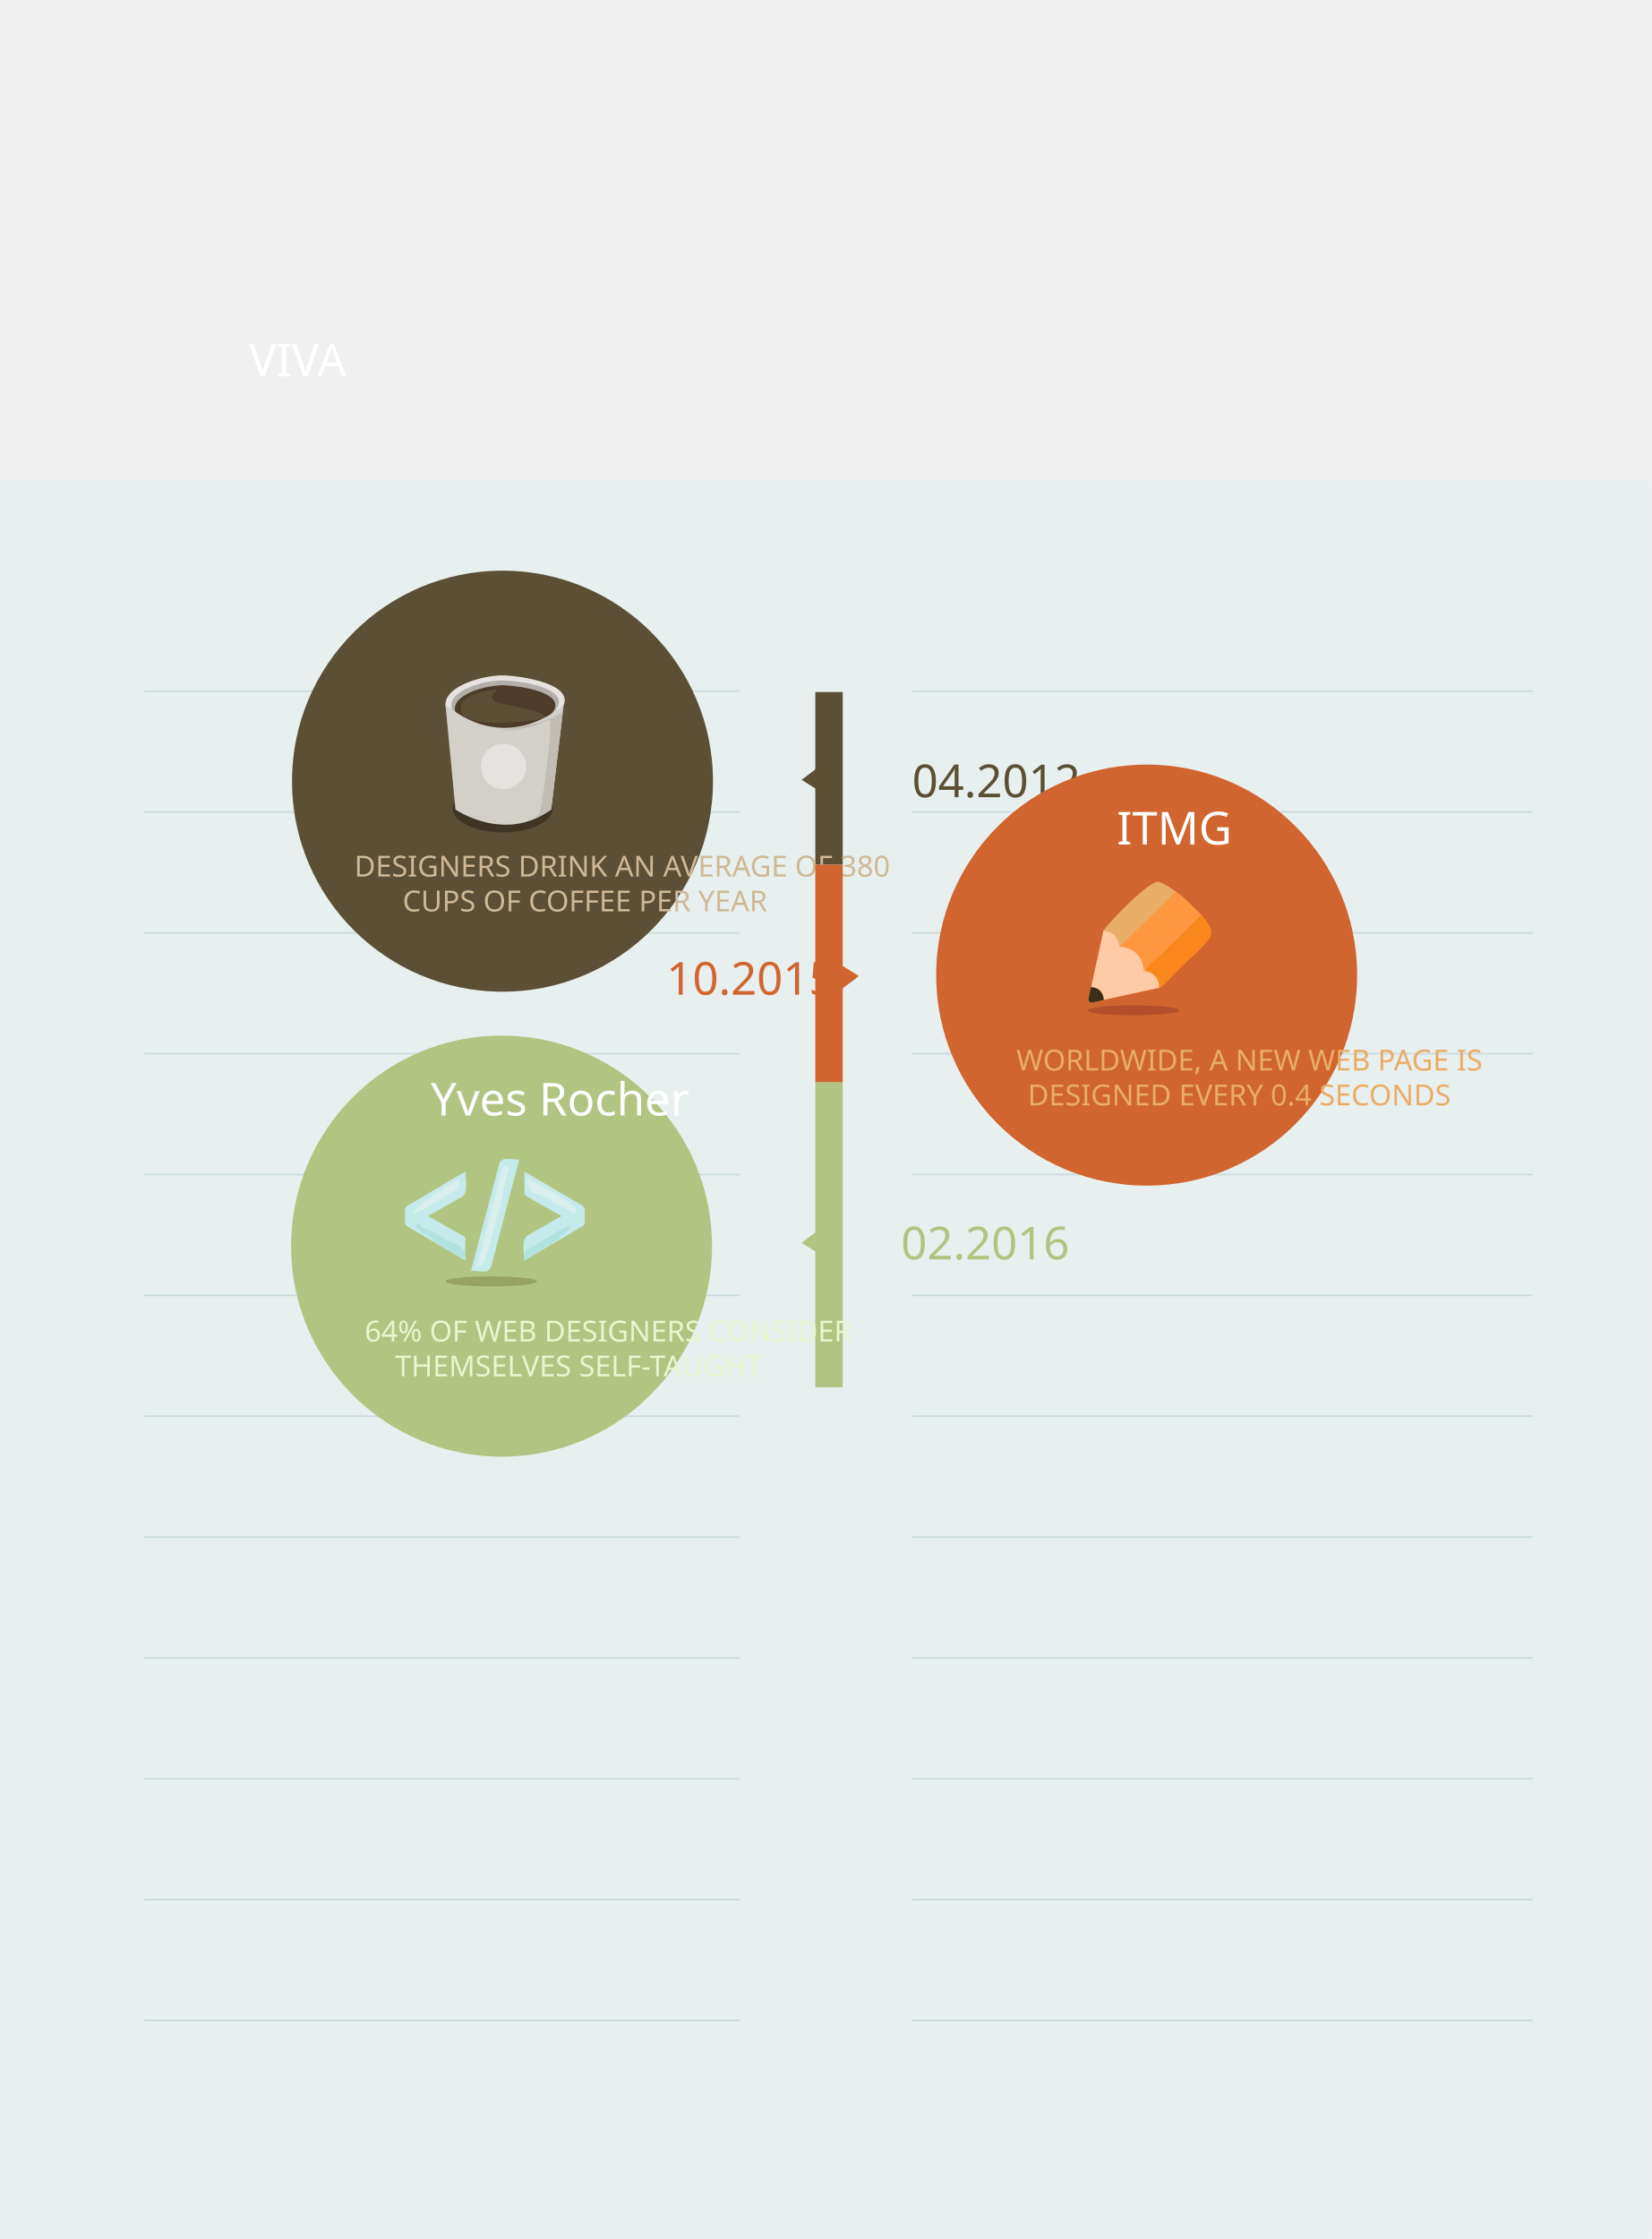
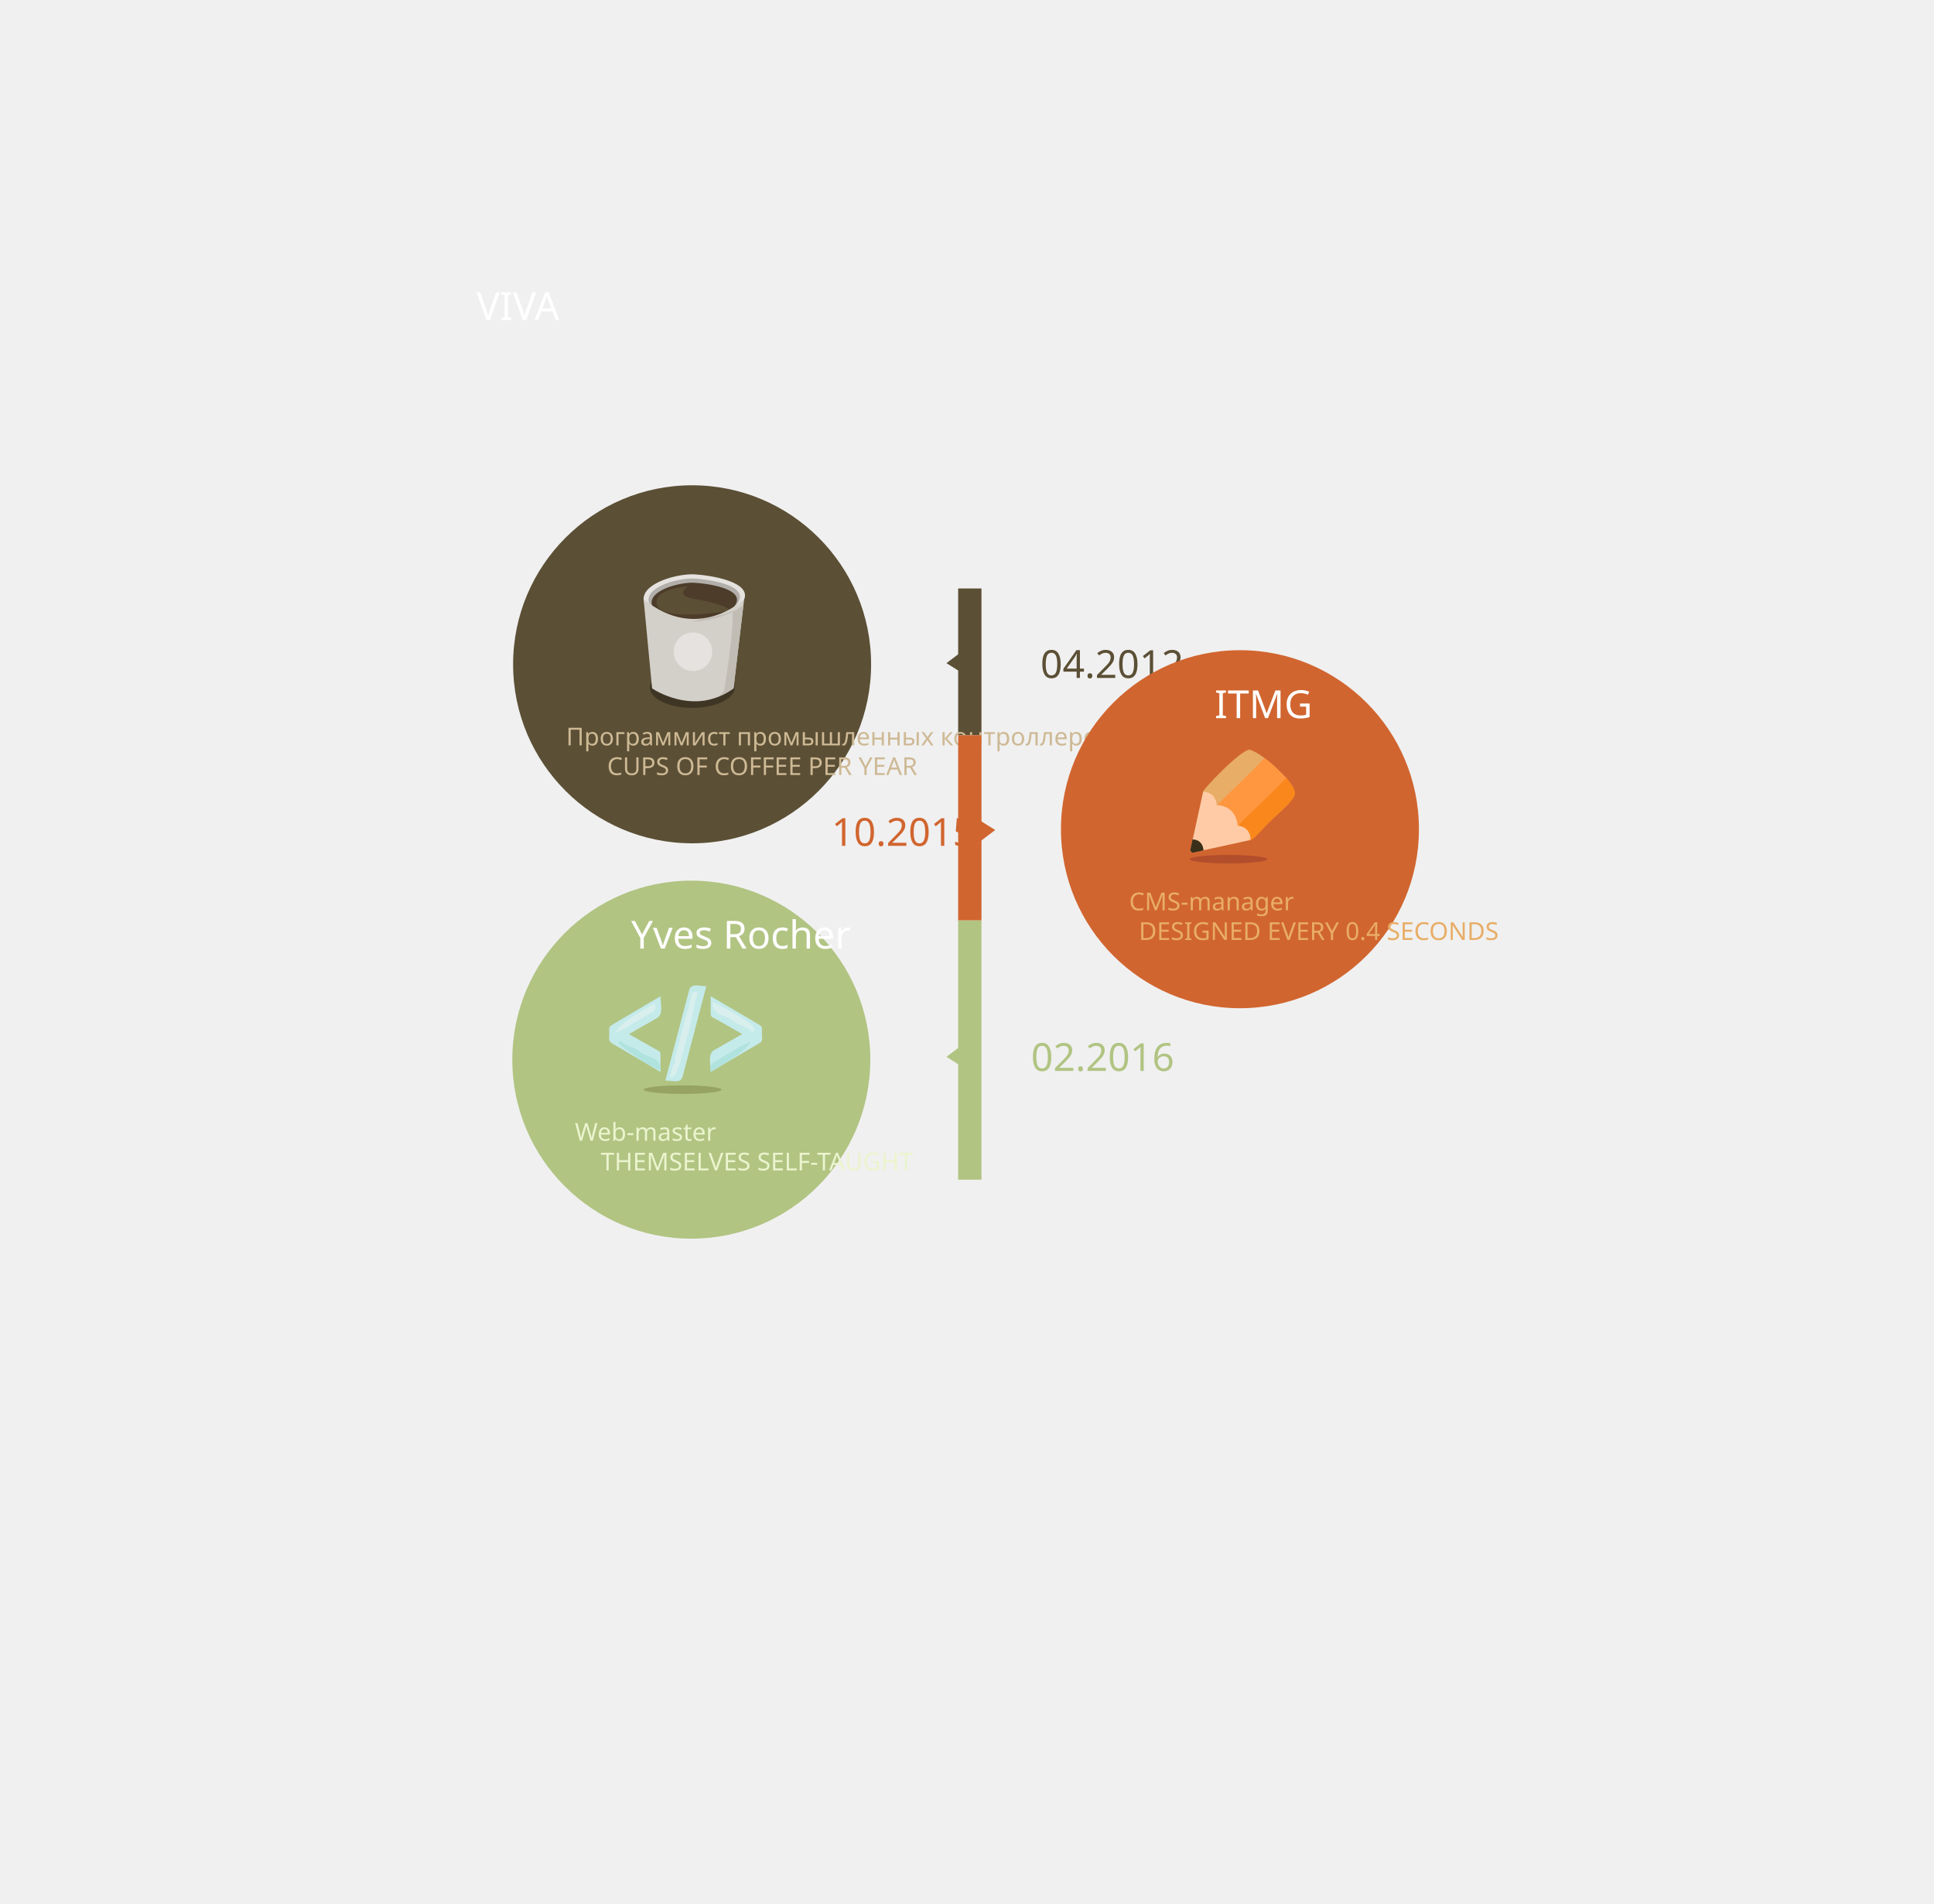
- <svg xmlns="http://www.w3.org/2000/svg" version="1.1" id="InteractiveSVG" x="0px" y="0px" width="1024px" height="1388px" viewBox="0 0 1024 1388" enable-background="new 0 0 1024 1388" xml:space="preserve">
-   <g id="background">
-     <rect y="297.986" fill="#E8EFEF" width="1023.91" height="1090" />
-     <g>
-       <line fill="none" stroke="#CADBDD" stroke-miterlimit="10" x1="950.369" y1="1252.486" x2="565.455" y2="1252.486" />
-       <line fill="none" stroke="#CADBDD" stroke-miterlimit="10" x1="950.369" y1="1177.577" x2="565.455" y2="1177.577" />
-       <line fill="none" stroke="#CADBDD" stroke-miterlimit="10" x1="950.369" y1="1102.668" x2="565.455" y2="1102.668" />
-       <line fill="none" stroke="#CADBDD" stroke-miterlimit="10" x1="950.369" y1="1027.758" x2="565.455" y2="1027.758" />
-       <line fill="none" stroke="#CADBDD" stroke-miterlimit="10" x1="950.369" y1="952.85" x2="565.455" y2="952.85" />
-       <line fill="none" stroke="#CADBDD" stroke-miterlimit="10" x1="950.369" y1="877.94" x2="565.455" y2="877.94" />
-       <line fill="none" stroke="#CADBDD" stroke-miterlimit="10" x1="950.369" y1="803.031" x2="565.455" y2="803.031" />
-       <line fill="none" stroke="#CADBDD" stroke-miterlimit="10" x1="950.369" y1="728.123" x2="565.455" y2="728.122" />
-       <line fill="none" stroke="#CADBDD" stroke-miterlimit="10" x1="950.369" y1="653.214" x2="565.455" y2="653.214" />
-       <line fill="none" stroke="#CADBDD" stroke-miterlimit="10" x1="950.369" y1="578.305" x2="565.455" y2="578.305" />
-       <line fill="none" stroke="#CADBDD" stroke-miterlimit="10" x1="950.369" y1="503.396" x2="565.455" y2="503.396" />
-       <line fill="none" stroke="#CADBDD" stroke-miterlimit="10" x1="950.369" y1="428.486" x2="565.455" y2="428.486" />
-     </g>
-     <g>
-       <line fill="none" stroke="#CADBDD" stroke-miterlimit="10" x1="458.454" y1="1252.486" x2="89.467" y2="1252.486" />
-       <line fill="none" stroke="#CADBDD" stroke-miterlimit="10" x1="458.454" y1="1177.577" x2="89.467" y2="1177.577" />
-       <line fill="none" stroke="#CADBDD" stroke-miterlimit="10" x1="458.454" y1="1102.668" x2="89.467" y2="1102.668" />
-       <line fill="none" stroke="#CADBDD" stroke-miterlimit="10" x1="458.454" y1="1027.758" x2="89.467" y2="1027.758" />
-       <line fill="none" stroke="#CADBDD" stroke-miterlimit="10" x1="458.454" y1="952.85" x2="89.467" y2="952.85" />
-       <line fill="none" stroke="#CADBDD" stroke-miterlimit="10" x1="458.454" y1="877.94" x2="89.467" y2="877.94" />
-       <line fill="none" stroke="#CADBDD" stroke-miterlimit="10" x1="458.454" y1="803.031" x2="89.467" y2="803.031" />
-       <line fill="none" stroke="#CADBDD" stroke-miterlimit="10" x1="458.454" y1="728.122" x2="89.467" y2="728.122" />
-       <line fill="none" stroke="#CADBDD" stroke-miterlimit="10" x1="458.454" y1="653.214" x2="89.467" y2="653.214" />
-       <line fill="none" stroke="#CADBDD" stroke-miterlimit="10" x1="458.454" y1="578.305" x2="89.467" y2="578.305" />
-       <line fill="none" stroke="#CADBDD" stroke-miterlimit="10" x1="458.454" y1="503.396" x2="89.467" y2="503.396" />
-       <line fill="none" stroke="#CADBDD" stroke-miterlimit="10" x1="458.454" y1="428.486" x2="89.467" y2="428.486" />
-     </g>
-   </g>
+ <svg xmlns="http://www.w3.org/2000/svg" version="1.1" id="InteractiveSVG" x="0px" y="0px" width="1024px" height="1008px" viewBox="0 0 1024 1388" enable-background="new 0 0 1024 1388" xml:space="preserve">
  <g id="timeline">
    <g id="viva">
      <rect x="505.545" y="429" fill="#5B4F35" width="17" height="107" />
      <polyline fill="#5B4F35" points="509.334,474.132 497.023,483.456 514.566,494.415   " />
      <g>
        <text transform="matrix(1 0 0 1 565.5449 494.2139)" fill="#5B4F35" font-family="'LeagueGothic'" font-size="28.225">04.2012</text>
      </g>
      <g id="viva-badge">
        <circle fill="#5B4F35" cx="311.581" cy="484.273" r="130.5" />
        <g id="viva-title">
          <text transform="matrix(1 0 0 1 154.416 233.2793)" fill="#FFFFFF" font-family="'LeagueGothic'" font-size="28.225">VIVA</text>
        </g>
        <g id="viva-details">
          <g id="viva-icon">
            <path fill="#E5E2DF" d="M309.772,453.977c0,0-33.564-4.988-33.564-17.213c0-12.221,25.302-18.59,36.662-18.069       c11.36,0.517,43.72,5.336,36.146,19.447C341.443,452.255,309.772,453.977,309.772,453.977z" />
            <ellipse fill="#3F3524" cx="311.706" cy="501.148" rx="31" ry="14.875" />
            <path fill="#B2AFAB" d="M310.105,452.25c0,0-30.283-4.311-30.283-14.859c0-10.551,22.829-16.049,33.078-15.603       c10.249,0.446,39.441,4.604,32.608,16.791C338.68,450.765,310.105,452.25,310.105,452.25z" />
            <path fill="#4C3C29" d="M310.308,453.28c0,0-28.29-4.025-28.29-13.881c0-9.856,21.327-14.993,30.902-14.576       c9.575,0.417,36.85,4.304,30.466,15.687S310.308,453.28,310.308,453.28z" />
            <path fill="#5B4F35" d="M308.74,427.438c0,0-25.475,1.38-22.893,13.081c2.582,11.704,40.105,6.717,49.572,5.164       c9.467-1.55-7.717-6.643-23.194-9.261C298.425,434.088,308.74,427.438,308.74,427.438z" />
            <path fill="#D3CFC9" d="M276.208,436.764l6.196,65.063c0,0,30.466,21.171,59.383,0l7.746-65.063       C349.533,436.764,315.969,469.295,276.208,436.764z" />
            <path fill="#C1BCB4" d="M310.547,453.029c0,0,21.171,0.671,38.47-11.932l-7.229,60.729c0,0-12.646,9.253-27.624,9.398       c0,0,19.362-0.71,20.911-8.714s9.145-60.402,4.815-56.801C336.796,448.297,310.547,453.029,310.547,453.029z" />
            <circle fill="#E5E2DF" cx="312.225" cy="475.104" r="14.071" />
          </g>
          <rect x="219.11" y="530.174" fill="none" width="187" height="68" />
-           <text transform="matrix(1 0 0 1 219.7134 543.4023)" fill="#CEB995" font-family="'LeagueGothic'" font-size="18">DESIGNERS DRINK AN AVERAGE OF 380 </text>
+           <text transform="matrix(1 0 0 1 219.7134 543.4023)" fill="#CEB995" font-family="'LeagueGothic'" font-size="18">Программист промышленных контроллеров </text>
          <text transform="matrix(1 0 0 1 249.6372 565.0039)" fill="#CEB995" font-family="'LeagueGothic'" font-size="18">CUPS OF COFFEE PER YEAR</text>
        </g>
      </g>
    </g>
    <g id="itmg">
      <rect x="505.545" y="536" fill="#D1652F" width="17" height="135" />
      <polyline fill="#D1652F" points="520.256,614.415 532.566,605.092 515.023,594.132   " />
      <text transform="matrix(1 0 0 1 413.2793 616.6328)" fill="#D1652F" font-family="'LeagueGothic'" font-size="28.225">10.2015</text>
      <g id="itmg-badge">
        <circle fill="#D1652F" cx="711" cy="604.5" r="130.5" />
        <g id="itmg-title">
          <text transform="matrix(1 0 0 1 692.4639 523.5059)" fill="#FFFFFF" font-family="'LeagueGothic'" font-size="28.225">ITMG</text>
        </g>
        <g id="itmg-details">
          <rect x="616.468" y="650.4" fill="none" width="187" height="68" />
-           <text transform="matrix(1 0 0 1 630.1738 663.6289)" fill="#E8AD67" font-family="'LeagueGothic'" font-size="18">WORLDWIDE, A NEW WEB PAGE IS </text>
+           <text transform="matrix(1 0 0 1 630.1738 663.6289)" fill="#E8AD67" font-family="'LeagueGothic'" font-size="18">CMS-manager </text>
          <text transform="matrix(1 0 0 1 637.2568 685.2305)" fill="#E8AD67" font-family="'LeagueGothic'" font-size="18">DESIGNED EVERY 0.4 SECONDS</text>
          <g>
            <ellipse fill="#B24E2B" cx="702.667" cy="626.357" rx="28.333" ry="3.108" />
            <path fill="#E8AD67" d="M747.848,571.088c-1.031-1.348-2.066-2.696-3.104-4.044c-0.12-0.09-0.126-0.073-0.021,0.049       c-6.992-6.938-16.916-17.188-26.563-20.604c-6.818,0.049-34.996,29.881-34.142,30.987c3.136,4.072,7.953,7.688,11.637,11.258       c6.826,6.612,14.438,18.08,22.894,22.438c1.931,0.993,13.041-11.333,14.405-12.698       C740.178,591.256,756.135,581.434,747.848,571.088C746.795,569.753,748.896,572.398,747.848,571.088z" />
            <path fill="#E8AD67" d="M747.744,565.267c-0.063-0.094-0.163-0.25-0.324-0.492C747.55,564.969,747.67,565.153,747.744,565.267z       " />
            <path fill="#FFCBA6" d="M674.914,620.213c0.208,0.291,0.407,0.587,0.604,0.885c0.246,0.143,0.49,0.287,0.734,0.438       c0.109,0.005,0.215,0.02,0.324,0.021l42.611-9.315l-35.033-35.034l-9.229,42.196       C674.922,619.673,674.912,619.943,674.914,620.213z" />
            <path fill="#FF9740" d="M744.743,567.044c-5.46-5.326-9.369-9.872-15.87-14.435c-10.965,11.813-23.418,23.102-34.816,34.499       c2.159,2.154,12.971,15.569,15.816,14.505c3.752-1.406,6.417-6.339,9.303-9.068       C721.91,589.957,745.939,568.634,744.743,567.044C744.712,567.025,744.813,567.135,744.743,567.044z" />
            <path fill="#FA871C" d="M747.848,571.088c-1.156-1.463-2.191-3.245-3.193-4.101c0.431,0.597-21.375,21.366-23.58,23.567       c-1.896,1.896-12.609,10.944-10.925,12.646c2.837,2.854,5.636,6.324,8.563,9.084c1.121,1.056,9.459-8.576,10.964-10.082       c5.245-5.244,9.55-9.049,14.794-14.293C751.135,581.246,753.733,578.44,747.848,571.088       C746.795,569.753,749.34,572.971,747.848,571.088z" />
            <path fill="#FFCBA6" d="M694.057,587.108c0,0,0.004-9.531-9.896-9.901l0.313,4.566L694.057,587.108z" />
            <path fill="#FFCBA6" d="M718.831,611.882c0,0,0.003-9.531-9.901-9.897l0.313,4.563L718.831,611.882z" />
            <path fill="#FFCBA6" d="M709.29,602.341c0,0,0.005-14.862-15.44-15.438l0.489,7.119L709.29,602.341z" />
            <path fill="#3A2F19" d="M674.938,618.93c-0.016,0.432-0.021,0.855-0.021,1.283c0.208,0.291,0.407,0.587,0.604,0.885       c0.244,0.143,0.488,0.287,0.732,0.438c0.218,0.009,0.426,0.037,0.646,0.051l7.57-1.656l-0.045-0.045       c0-0.026-0.006-7.65-7.94-7.957v0.017l-0.016-0.017L674.938,618.93z" />
          </g>
        </g>
      </g>
    </g>
    <g id="yr">
      <rect x="505.545" y="671" fill="#B1C482" width="17" height="189" />
      <polyline fill="#B1C482" points="509.334,761.133 497.023,770.455 514.566,781.415   " />
      <text transform="matrix(1 0 0 1 558.6953 780.7109)" fill="#B1C482" font-family="'LeagueGothic'" font-size="28.225">02.2016</text>
      <g id="yr-badge">
        <circle fill="#B1C482" cx="311" cy="772.5" r="130.5" />
        <g id="yr-title">
          <text transform="matrix(1 0 0 1 267.0991 691.5059)" fill="#FFFFFF" font-family="'LeagueGothic'" font-size="28.225">Yves Rocher</text>
        </g>
        <g id="yr-details">
          <rect x="215.893" y="818.4" fill="none" width="187" height="68" />
-           <text transform="matrix(1 0 0 1 226.1045 831.6289)" fill="#EBF4CE" font-family="'LeagueGothic'" font-size="18">64% OF WEB DESIGNERS CONSIDER</text>
+           <text transform="matrix(1 0 0 1 226.1045 831.6289)" fill="#EBF4CE" font-family="'LeagueGothic'" font-size="18">Web-master</text>
          <text transform="matrix(1 0 0 1 244.9507 853.2305)" fill="#EBF4CE" font-family="'LeagueGothic'" font-size="18">THEMSELVES SELF-TAUGHT</text>
          <g>
            <g>
              <path fill="#C5EAEA" d="M288.536,781.442c-7.41-4.364-14.82-8.729-22.229-13.096c-4.238-2.491-8.476-4.987-12.713-7.483        c-3.251-1.914-2.378-2.964-2.378-6.992s-0.872-5.076,2.378-6.995c4.238-2.502,8.476-5.004,12.713-7.506        c7.41-4.375,14.82-8.75,22.229-13.125c0,5.268,2.337,13.159-2.585,15.964c-6.823,3.889-13.646,7.776-20.469,11.664        c6.484,3.668,12.968,7.337,19.452,11.005c2.426,1.372,3.602,1.264,3.602,4.002        C288.536,773.067,288.536,777.255,288.536,781.442L288.536,781.442z" />
              <path fill="#C5EAEA" d="M321.934,718.935c-3.695,14.128-7.396,28.258-11.096,42.385c-2.045,7.813-4.091,15.626-6.136,23.438        c-1.417,5.411-7.584,2.955-12.645,2.955c3.723-14.127,7.447-28.254,11.17-42.381c2.059-7.813,4.118-15.626,6.177-23.438        C310.825,716.502,316.882,718.935,321.934,718.935L321.934,718.935z" />
              <path fill="#C5EAEA" d="M325.124,726.245c7.41,4.354,14.82,8.706,22.229,13.06c4.238,2.489,8.479,4.979,12.717,7.473        c3.083,1.812,2.378,2.422,2.378,6.252c0,3.175,1.091,5.734-1.687,7.375c-4.002,2.359-8.005,4.727-12.008,7.09        c-7.877,4.646-15.754,9.302-23.631,13.952c0-5.269-2.336-13.16,2.583-15.963c6.816-3.888,13.634-7.771,20.452-11.652        c-6.479-3.672-12.957-7.344-19.438-11.016c-2.424-1.374-3.599-1.27-3.599-4.007        C325.124,734.62,325.124,730.433,325.124,726.245L325.124,726.245z" />
            </g>
            <g>
              <path fill="#D8EFEE" d="M262.599,749.777c3.488-2.453,7.213-4.396,11.053-6.573c3.574-2.025,6.571-4.487,10.172-5.979        c0.282-1.014,0.618-1.981,1.028-2.898c0.002-1.027-0.104-2.147-0.357-3.396c-9.313,6.521-23.597,12.796-29.029,22.021        c1.146-0.422,2.27-0.896,3.359-1.459C260.06,750.847,261.323,750.294,262.599,749.777z" />
              <path fill="#D8EFEE" d="M296.609,785.691c1.562-0.972,2.794-2.034,3.74-4.275c1.004-2.382,1.871-4.866,2.675-7.343        c1.916-5.901,2.993-12.075,4.829-18c1.9-6.132,3.223-12.047,4.358-18.409c0.896-5.016,2.386-9.813,3.716-14.676h-3.141        c-0.424,0.224-0.813,0.501-1.146,0.847l-12.5,47.433c0.883,1.656,0.261,4.088-1.283,4.864l-2.45,9.298        c0.297,0.037,0.597,0.086,0.899,0.166C296.409,785.623,296.507,785.661,296.609,785.691z" />
              <path fill="#D8EFEE" d="M331.876,739.698c3.642,1.318,7.204,2.412,10.216,4.938c3.1,2.604,7.588,3.313,10.954,5.587        c0.899,0.607,1.669,1.357,2.418,2.123c8.896-3.691-22.87-18.577-28.78-22.05c-0.201,1.688-0.139,3.137,0.133,4.416        C328.264,736.688,329.545,738.854,331.876,739.698z" />
            </g>
            <ellipse fill="#96A362" cx="304.667" cy="794.357" rx="28.333" ry="3.108" />
            <path fill="#B0E2DE" d="M347.197,762.58c-3.488,2.453-7.213,4.396-11.057,6.573c-3.57,2.021-6.567,4.483-10.172,5.979       c-0.278,1.018-0.618,1.985-1.024,2.902c-0.002,1.023,0.104,2.146,0.354,3.393c9.313-6.521,23.601-12.796,29.029-22.019       c-1.146,0.422-2.271,0.892-3.359,1.459C349.736,761.511,348.473,762.063,347.197,762.58z" />
            <path fill="#B0E2DE" d="M268.647,768.78c0.79,0.558,1.545,1.141,2.29,1.729c1.611,0.937,3.182,1.946,4.727,3.019       c3.847,2.662,8.484,4.511,12.657,6.713c0.149-1.52,0.084-2.85-0.163-4.022c-1.45-1.972-2.732-4.138-5.063-4.979       c-3.642-1.322-7.204-2.412-10.216-4.94c-3.096-2.6-7.588-3.313-10.954-5.587c-0.899-0.604-1.669-1.354-2.418-2.123       c-1.312,0.545-1.733,1.335-1.49,2.295C261.44,763.69,265.01,766.213,268.647,768.78z" />
          </g>
        </g>
      </g>
    </g>
  </g>
</svg>
